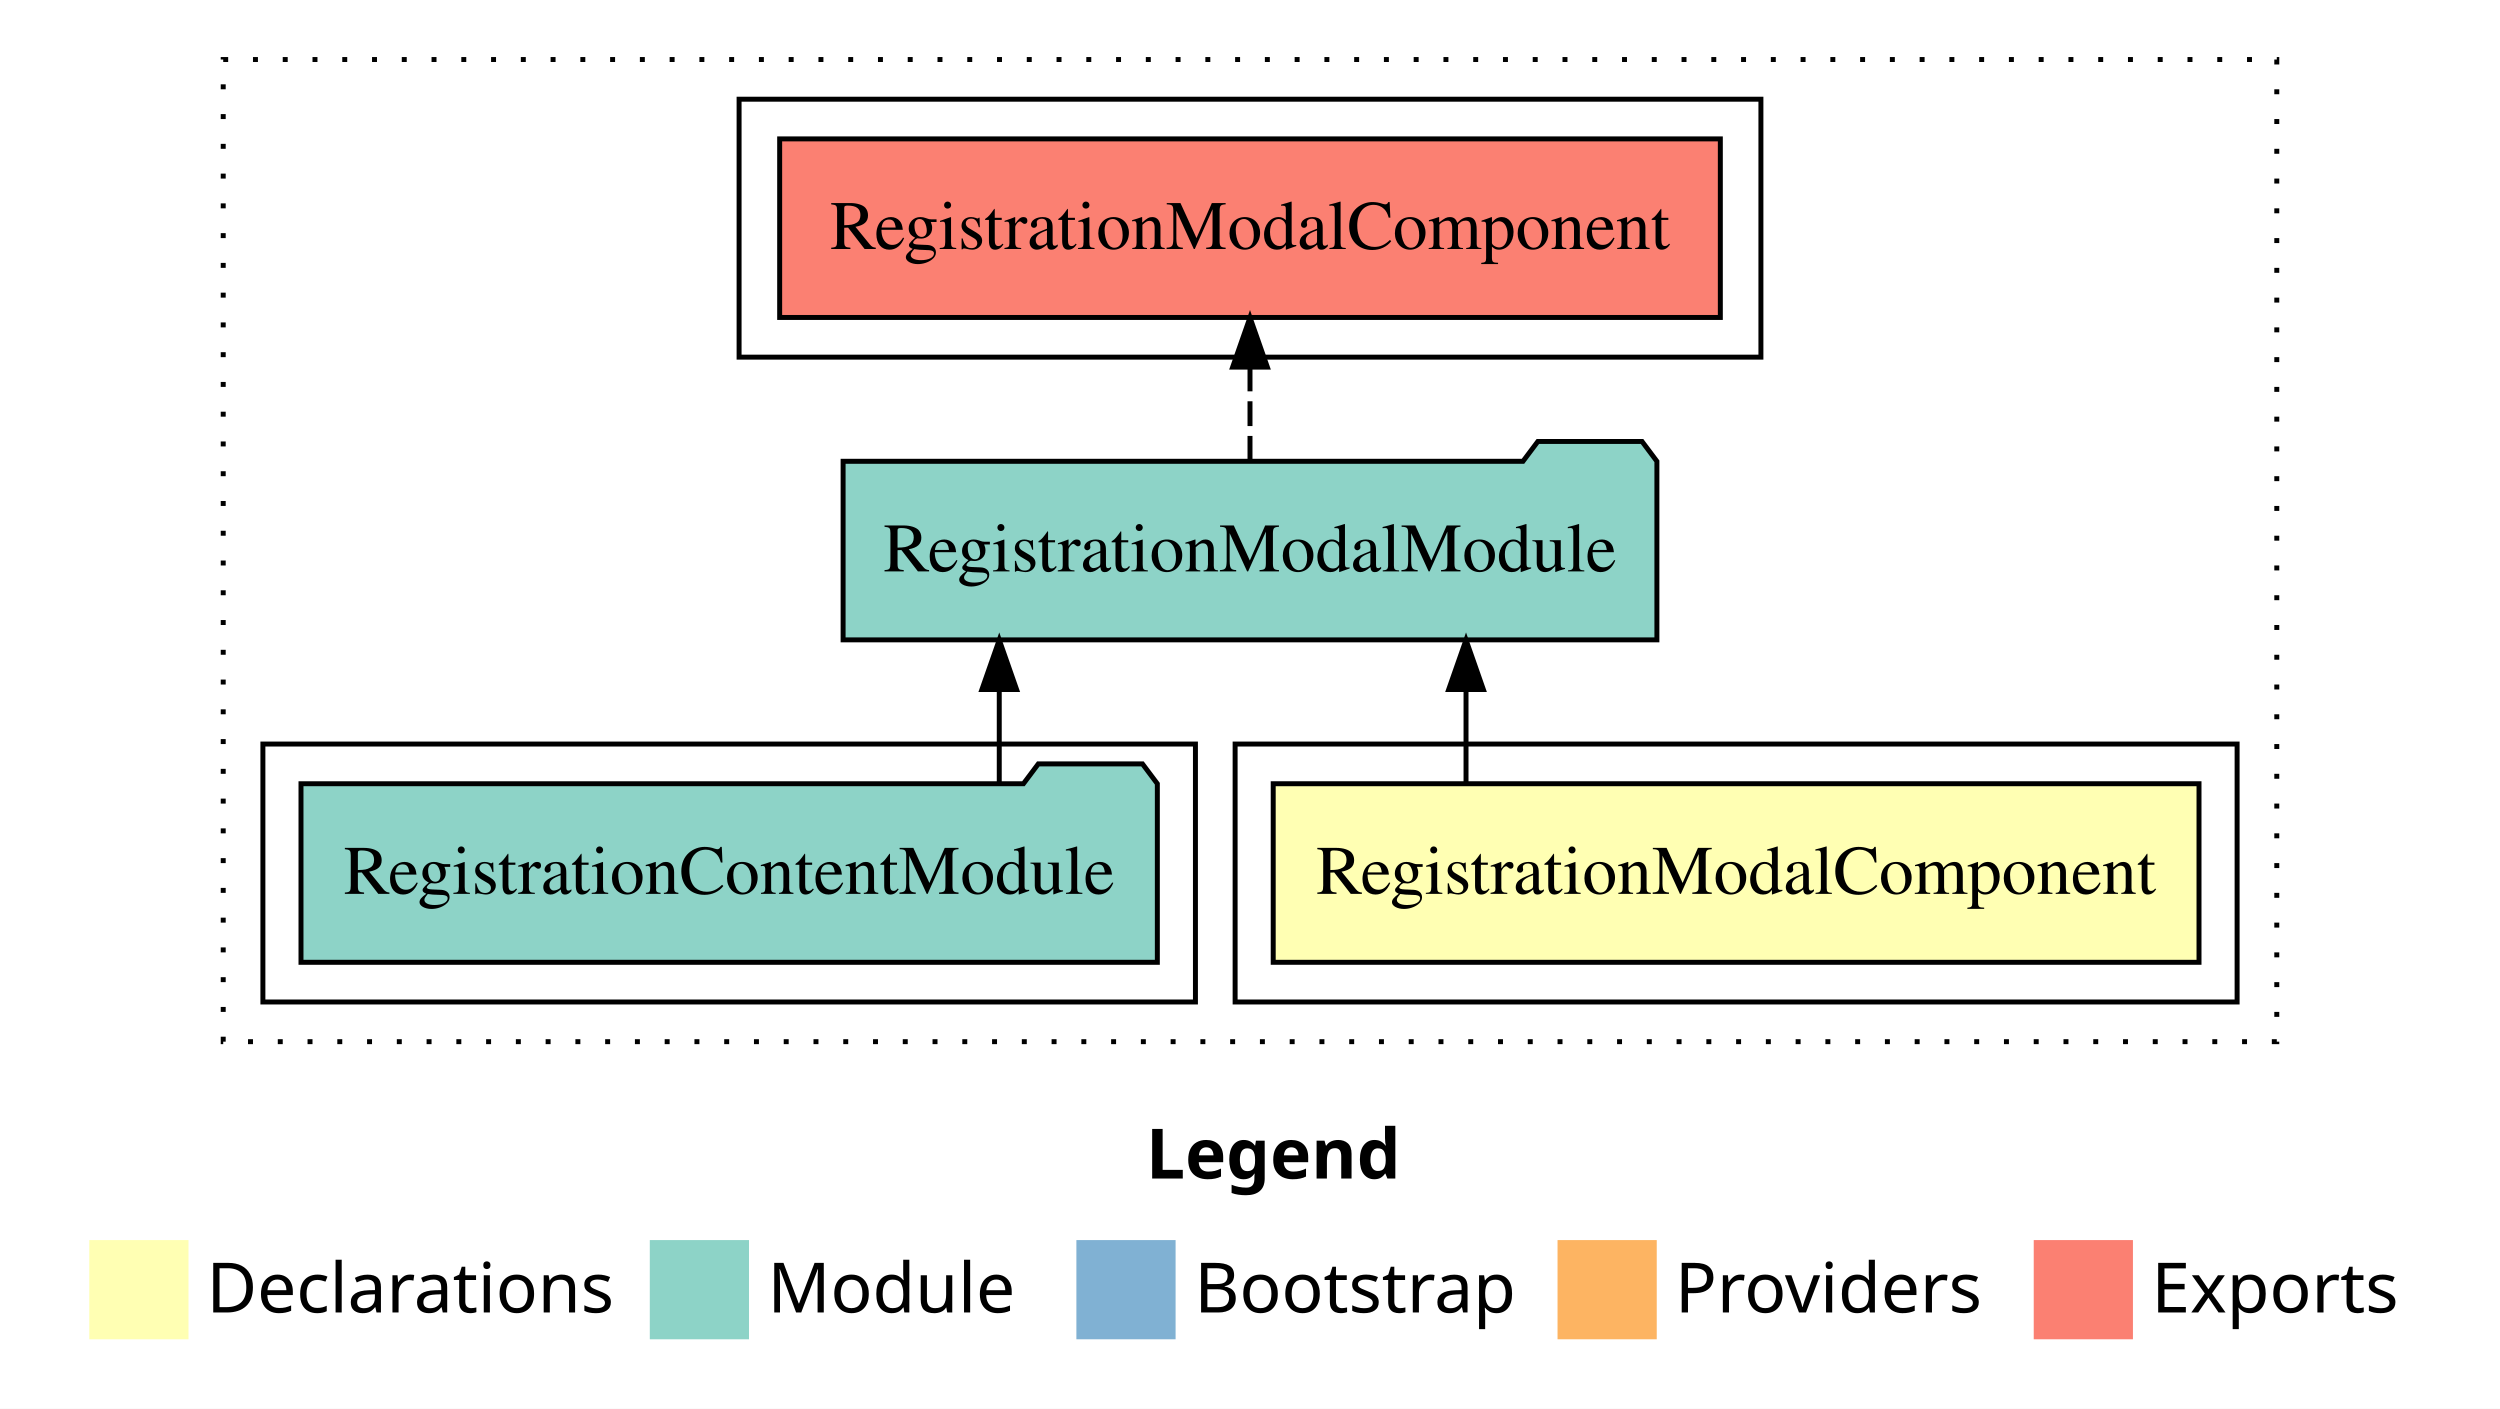
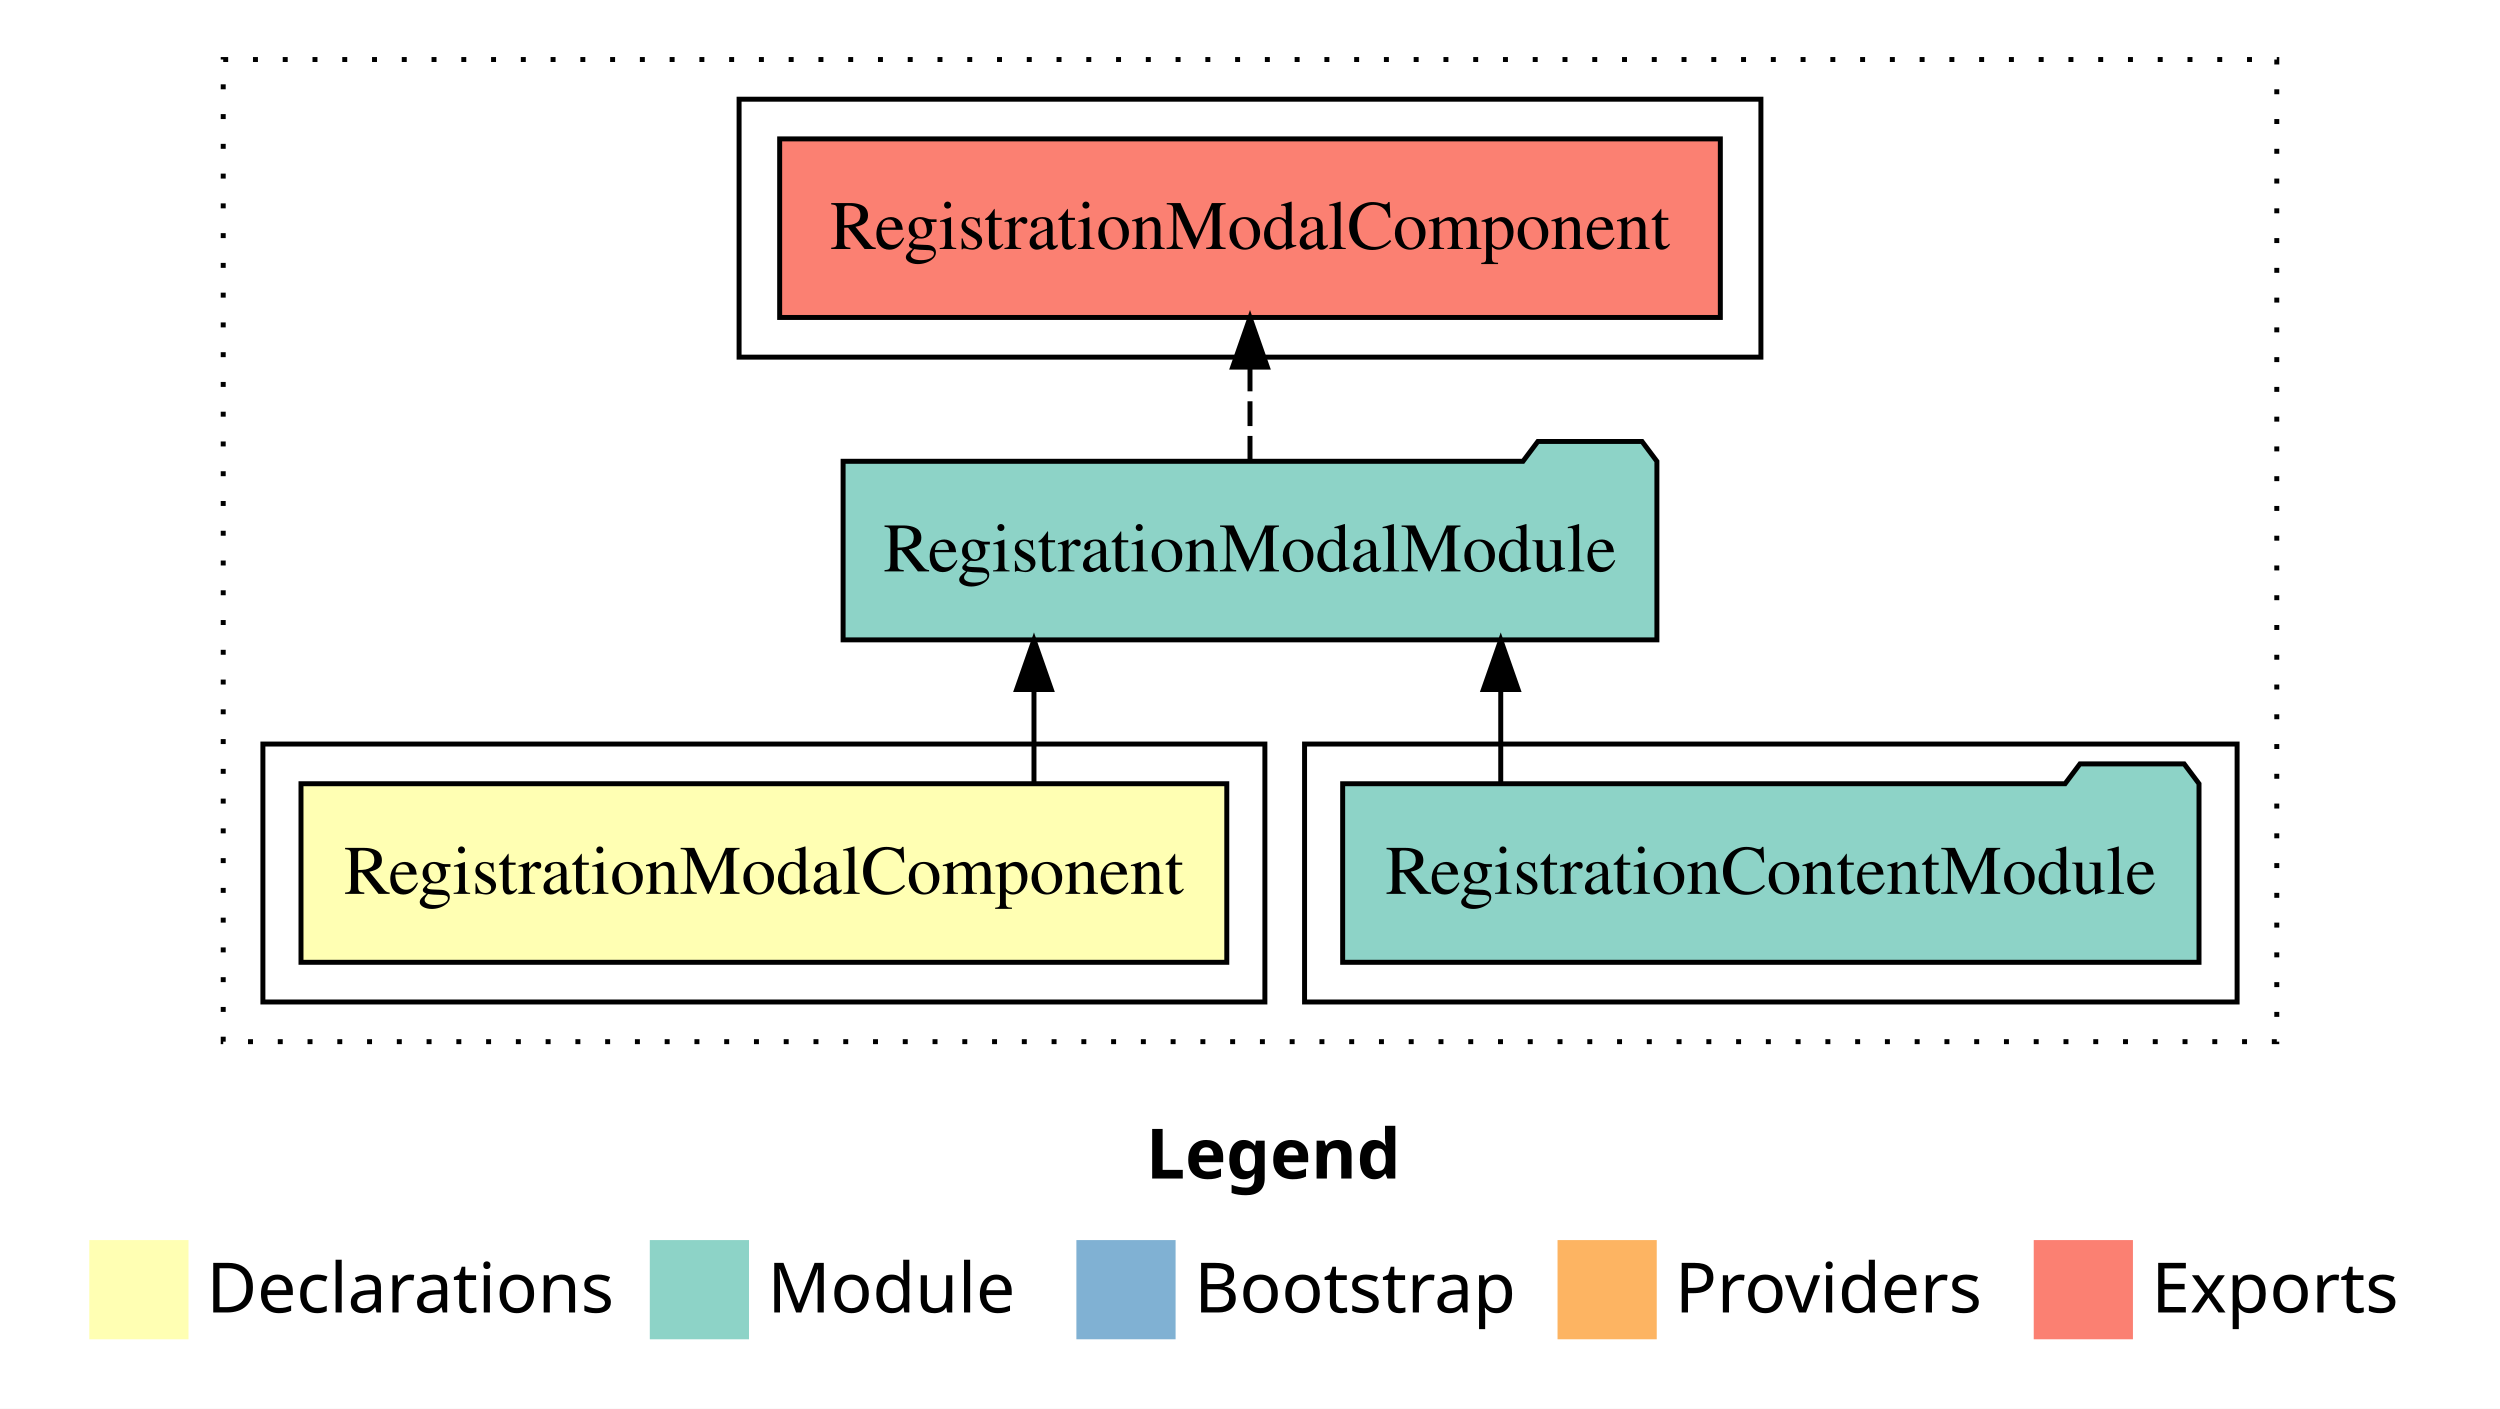
<svg xmlns="http://www.w3.org/2000/svg" width="504pt" height="284pt" viewBox="0.00 0.00 504.00 284.00">
  <g id="graph0" class="graph" transform="scale(1 1) rotate(0) translate(4 280)">
    <polygon fill="white" stroke="transparent" points="-4,4 -4,-280 500,-280 500,4 -4,4" />
    <text text-anchor="start" x="227.01" y="-42.4" font-family="Times-12" font-weight="bold" font-size="14.00">Legend</text>
    <polygon fill="#ffffb3" stroke="transparent" points="14,-10 14,-30 34,-30 34,-10 14,-10" />
    <text text-anchor="start" x="37.63" y="-15.4" font-family="Times-12" font-size="14.00">  Declarations</text>
    <polygon fill="#8dd3c7" stroke="transparent" points="127,-10 127,-30 147,-30 147,-10 127,-10" />
    <text text-anchor="start" x="150.73" y="-15.4" font-family="Times-12" font-size="14.00">  Module</text>
    <polygon fill="#80b1d3" stroke="transparent" points="213,-10 213,-30 233,-30 233,-10 213,-10" />
    <text text-anchor="start" x="236.78" y="-15.4" font-family="Times-12" font-size="14.00">  Bootstrap</text>
    <polygon fill="#fdb462" stroke="transparent" points="310,-10 310,-30 330,-30 330,-10 310,-10" />
    <text text-anchor="start" x="333.67" y="-15.4" font-family="Times-12" font-size="14.00">  Providers</text>
    <polygon fill="#fb8072" stroke="transparent" points="406,-10 406,-30 426,-30 426,-10 406,-10" />
    <text text-anchor="start" x="429.73" y="-15.4" font-family="Times-12" font-size="14.00">  Exports</text>
    <g id="clust1" class="cluster">
      <polygon fill="none" stroke="black" stroke-dasharray="1,5" points="41,-70 41,-268 455,-268 455,-70 41,-70" />
    </g>
-     <g id="clust2" class="cluster">
-       <polygon fill="none" stroke="black" points="245,-78 245,-130 447,-130 447,-78 245,-78" />
-     </g>
-     <g id="clust4" class="cluster">
-       <polygon fill="none" stroke="black" points="49,-78 49,-130 237,-130 237,-78 49,-78" />
-     </g>
    <g id="clust5" class="cluster">
      <polygon fill="none" stroke="black" points="145,-208 145,-260 351,-260 351,-208 145,-208" />
    </g>
+     <g id="clust4" class="cluster">
+       <polygon fill="none" stroke="black" points="259,-78 259,-130 447,-130 447,-78 259,-78" />
+     </g>
+     <g id="clust2" class="cluster">
+       <polygon fill="none" stroke="black" points="49,-78 49,-130 251,-130 251,-78 49,-78" />
+     </g>
    <g id="node1" class="node">
-       <polygon fill="#ffffb3" stroke="black" points="439.32,-122 252.68,-122 252.68,-86 439.32,-86 439.32,-122" />
-       <text text-anchor="middle" x="346" y="-99.8" font-family="Times,serif" font-size="14.00">RegistrationModalComponent</text>
+       <polygon fill="#ffffb3" stroke="black" points="243.32,-122 56.68,-122 56.68,-86 243.32,-86 243.32,-122" />
+       <text text-anchor="middle" x="150" y="-99.8" font-family="Times,serif" font-size="14.00">RegistrationModalComponent</text>
    </g>
    <g id="node2" class="node">
      <polygon fill="#8dd3c7" stroke="black" points="330.03,-187 327.03,-191 306.03,-191 303.03,-187 165.97,-187 165.97,-151 330.03,-151 330.03,-187" />
      <text text-anchor="middle" x="248" y="-164.8" font-family="Times,serif" font-size="14.00">RegistrationModalModule</text>
    </g>
    <g id="edge1" class="edge">
-       <path fill="none" stroke="black" d="M291.55,-122.11C291.55,-122.11 291.55,-140.99 291.55,-140.99" />
-       <polygon fill="black" stroke="black" points="288.05,-140.99 291.55,-150.99 295.05,-140.99 288.05,-140.99" />
+       <path fill="none" stroke="black" d="M204.45,-122.11C204.45,-122.11 204.45,-140.99 204.45,-140.99" />
+       <polygon fill="black" stroke="black" points="200.95,-140.99 204.45,-150.99 207.95,-140.99 200.95,-140.99" />
    </g>
    <g id="node4" class="node">
      <polygon fill="#fb8072" stroke="black" points="342.82,-252 153.18,-252 153.18,-216 342.82,-216 342.82,-252" />
      <text text-anchor="middle" x="248" y="-229.8" font-family="Times,serif" font-size="14.00">RegistrationModalComponent </text>
    </g>
    <g id="edge3" class="edge">
      <path fill="none" stroke="black" stroke-dasharray="5,2" d="M248,-187.11C248,-187.11 248,-205.99 248,-205.99" />
      <polygon fill="black" stroke="black" points="244.5,-205.99 248,-215.99 251.5,-205.99 244.5,-205.99" />
    </g>
    <g id="node3" class="node">
-       <polygon fill="#8dd3c7" stroke="black" points="229.32,-122 226.32,-126 205.32,-126 202.32,-122 56.68,-122 56.68,-86 229.32,-86 229.32,-122" />
-       <text text-anchor="middle" x="143" y="-99.8" font-family="Times,serif" font-size="14.00">RegistrationContentModule</text>
+       <polygon fill="#8dd3c7" stroke="black" points="439.32,-122 436.32,-126 415.32,-126 412.32,-122 266.68,-122 266.68,-86 439.32,-86 439.32,-122" />
+       <text text-anchor="middle" x="353" y="-99.8" font-family="Times,serif" font-size="14.00">RegistrationContentModule</text>
    </g>
    <g id="edge2" class="edge">
-       <path fill="none" stroke="black" d="M197.45,-122.11C197.45,-122.11 197.45,-140.99 197.45,-140.99" />
-       <polygon fill="black" stroke="black" points="193.95,-140.99 197.45,-150.99 200.95,-140.99 193.95,-140.99" />
+       <path fill="none" stroke="black" d="M298.55,-122.11C298.55,-122.11 298.55,-140.99 298.55,-140.99" />
+       <polygon fill="black" stroke="black" points="295.05,-140.99 298.55,-150.99 302.05,-140.99 295.05,-140.99" />
    </g>
  </g>
</svg>
